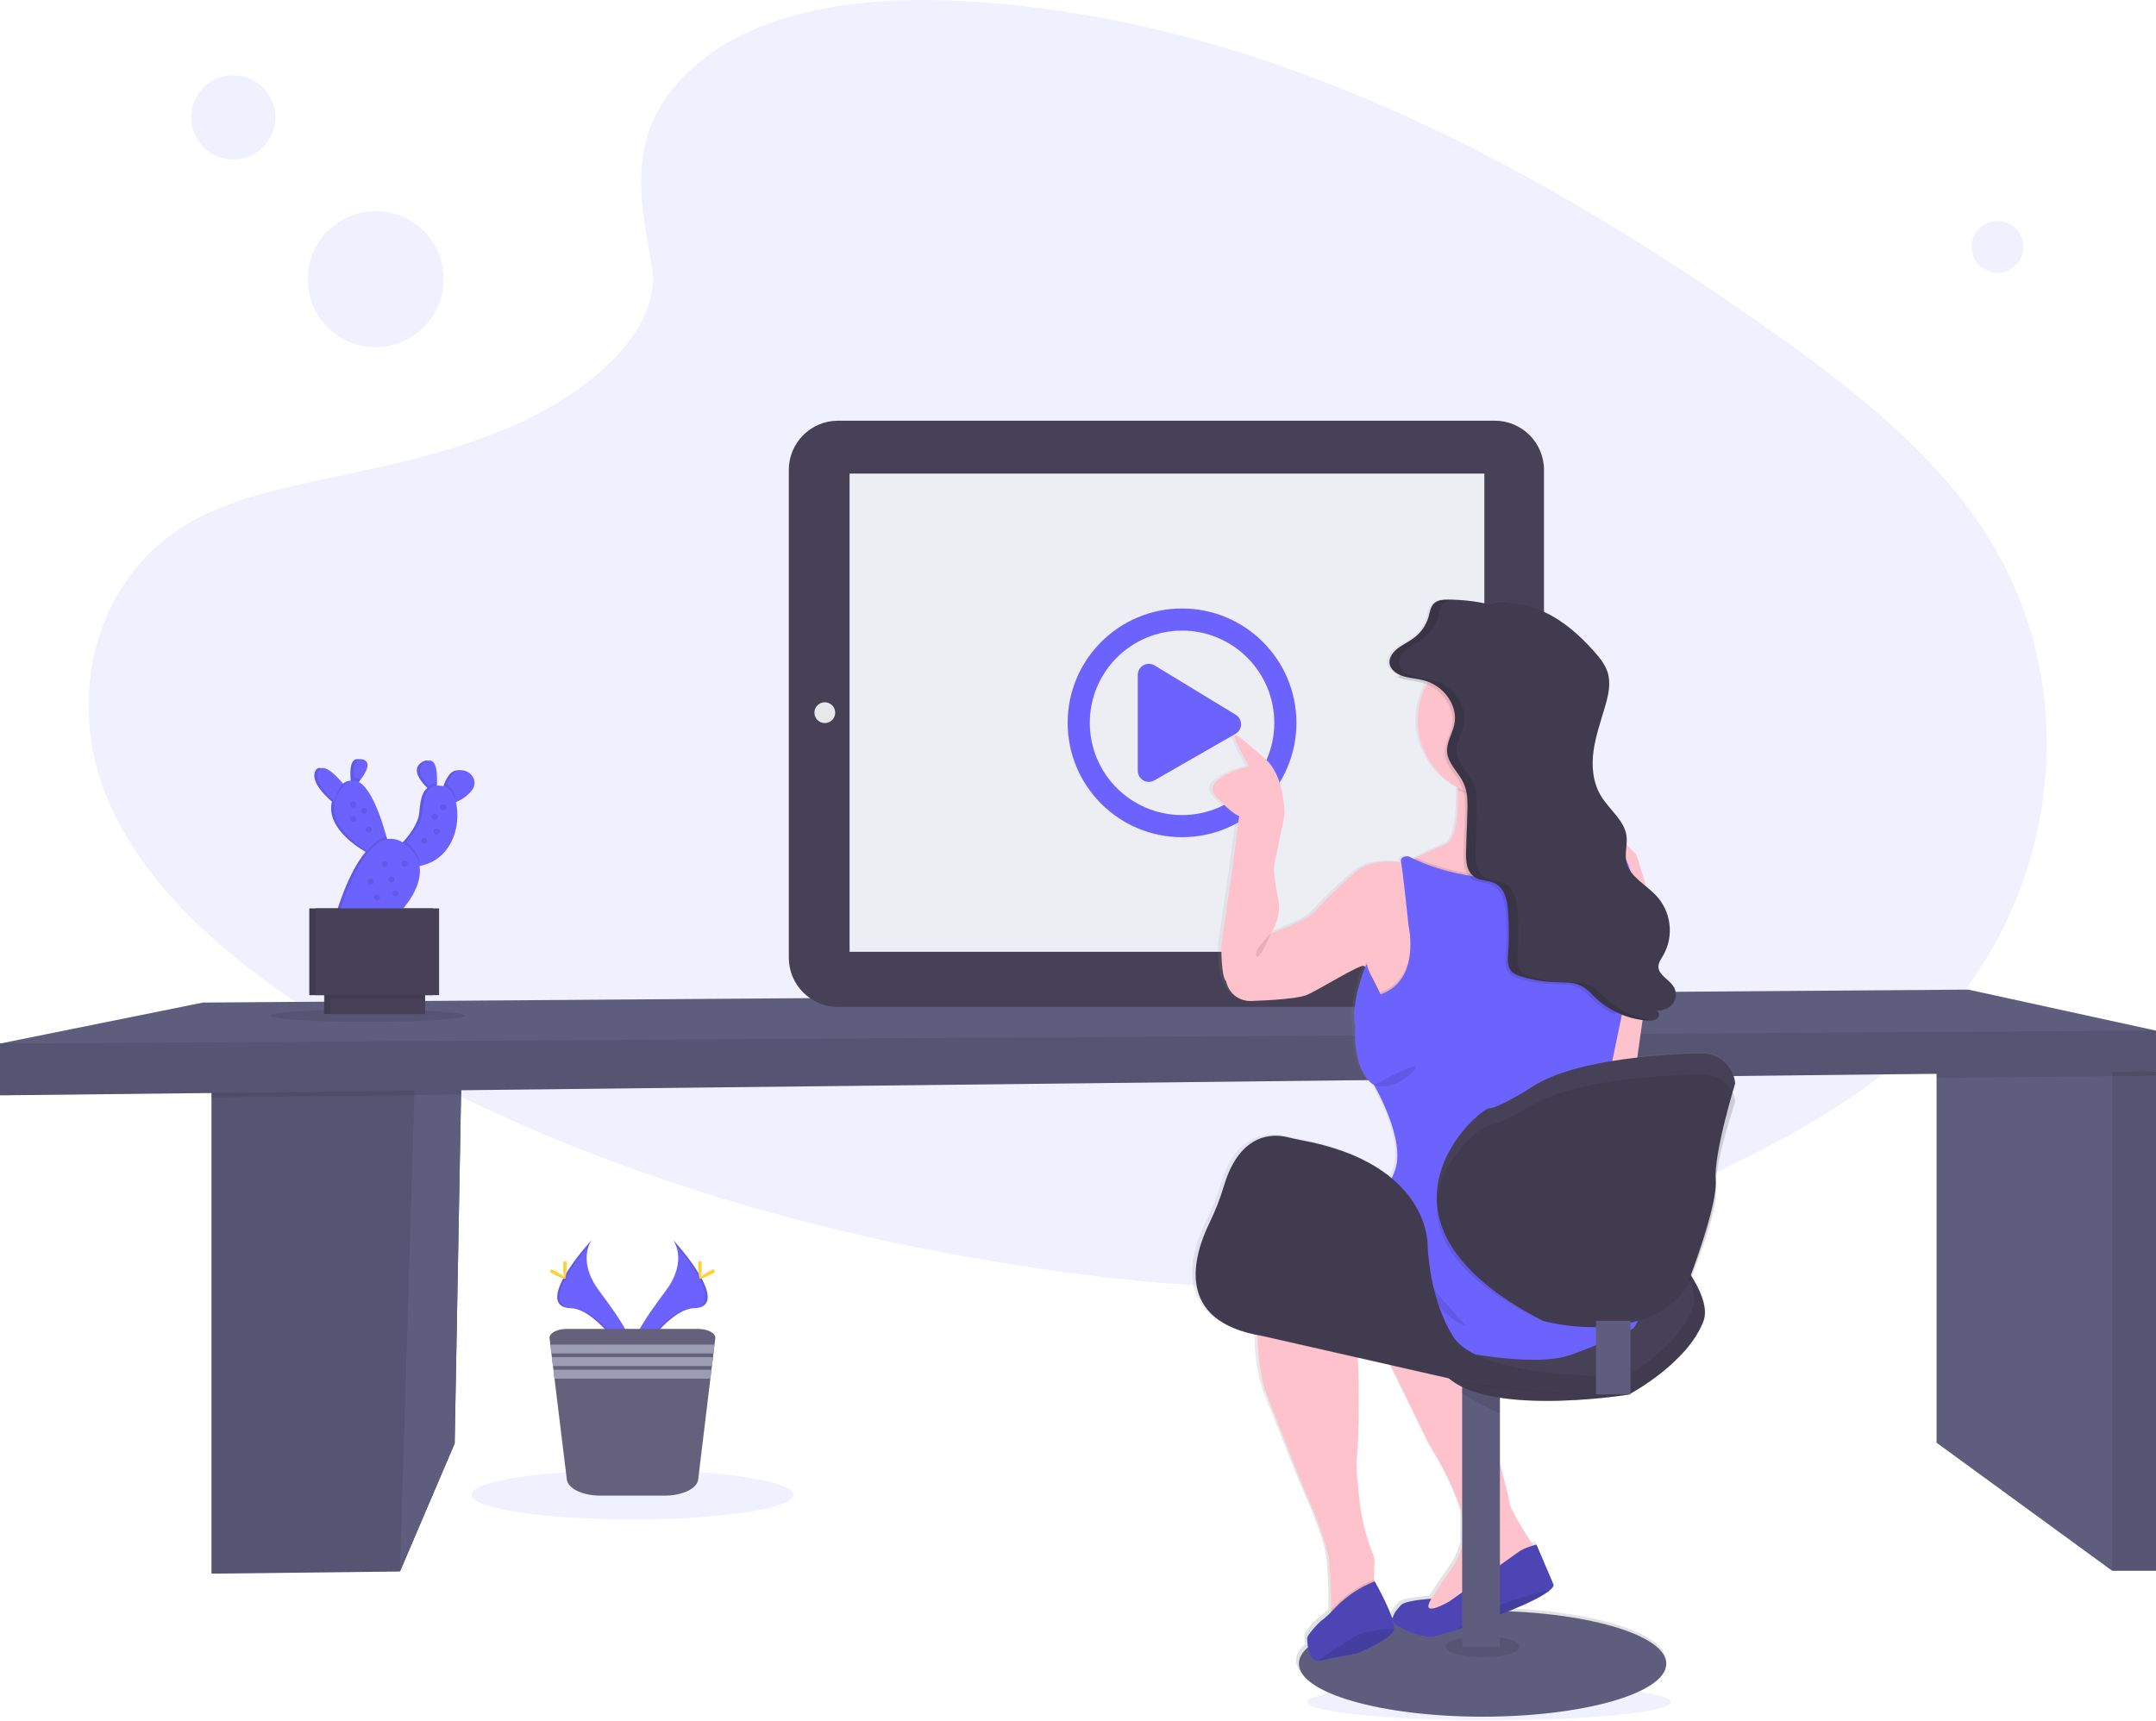
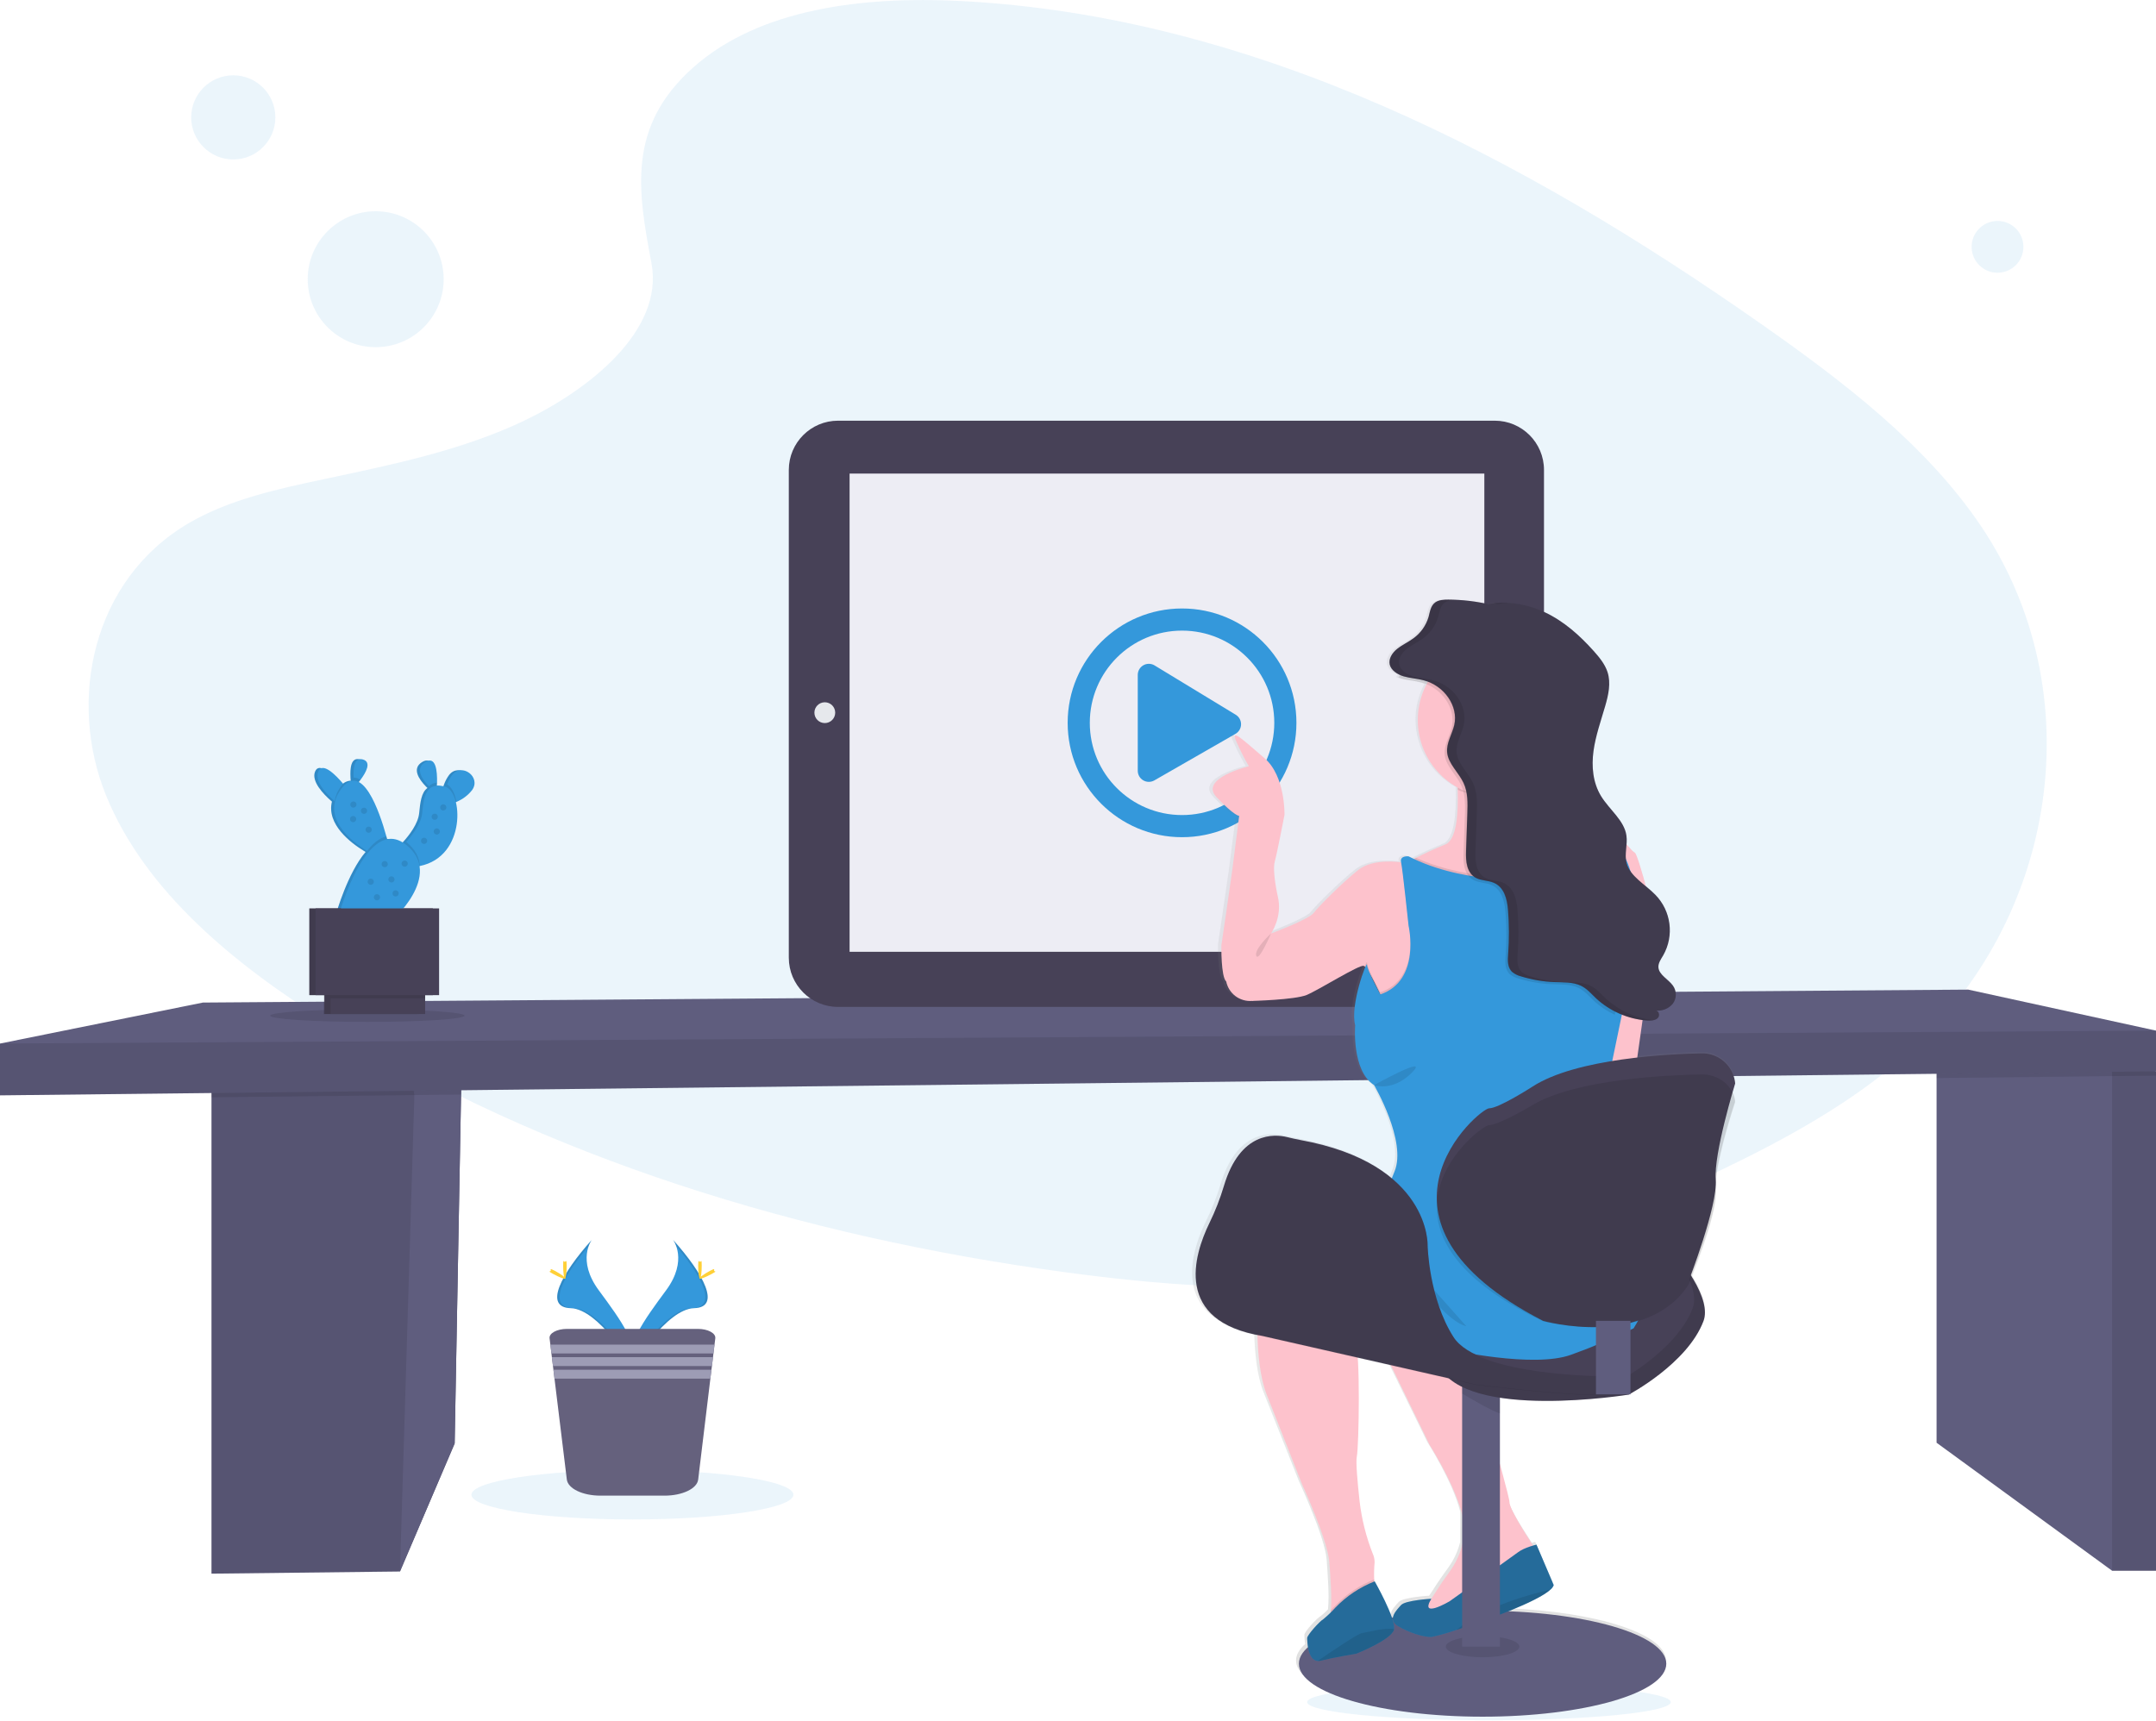
<svg xmlns="http://www.w3.org/2000/svg" id="26e08365-e7f3-4f87-b2fd-e29738693ebb" data-name="Layer 1" width="999" height="797.25" viewBox="0 0 999 797.25">
  <defs>
    <linearGradient id="c24143ca-a0c1-48a5-a3b5-0343775bf348" x1="778.67" y1="845.35" x2="778.67" y2="329.26" gradientUnits="userSpaceOnUse">
      <stop offset="0" stop-color="gray" stop-opacity="0.25" />
      <stop offset="0.54" stop-color="gray" stop-opacity="0.12" />
      <stop offset="1" stop-color="gray" stop-opacity="0.1" />
    </linearGradient>
  </defs>
-   <path d="M421.71,82.64c30.78-27.43,79.11-33,123.09-30.84,138.16,6.87,262.87,73.56,370.74,149,39.05,27.31,77.5,56.74,102.85,94.35,51.6,76.57,36.3,182.63-35.46,245.7-24.41,21.46-54,37.91-84.39,52.5-54,25.93-112.31,46.74-173.62,52.67-43.73,4.22-88,.79-131.46-5.11C472,624.45,352.81,588,252.9,525.72c-43.82-27.33-85.13-61.3-103.19-105.52S143.21,320,188,293.8c18.51-10.82,40.64-15.71,62.3-20.3,31.89-6.76,64.29-13.42,93.06-27.15,29.72-14.19,64.92-41.63,59-73C396,139.63,391,110,421.71,82.64Z" transform="translate(-100.5 -51.37)" fill="#6c63ff" opacity="0.1" />
-   <circle cx="174.08" cy="129.4" r="31.5" fill="#6c63ff" opacity="0.1" />
-   <circle cx="108.09" cy="54.4" r="19.5" fill="#6c63ff" opacity="0.1" />
-   <circle cx="925.57" cy="114.4" r="12" fill="#6c63ff" opacity="0.1" />
-   <ellipse cx="689.92" cy="788.85" rx="84.24" ry="8.4" fill="#6c63ff" opacity="0.1" />
+   <path d="M421.71,82.64c30.78-27.43,79.11-33,123.09-30.84,138.16,6.87,262.87,73.56,370.74,149,39.05,27.31,77.5,56.74,102.85,94.35,51.6,76.57,36.3,182.63-35.46,245.7-24.41,21.46-54,37.91-84.39,52.5-54,25.93-112.31,46.74-173.62,52.67-43.73,4.22-88,.79-131.46-5.11C472,624.45,352.81,588,252.9,525.72c-43.82-27.33-85.13-61.3-103.19-105.52S143.21,320,188,293.8c18.51-10.82,40.64-15.71,62.3-20.3,31.89-6.76,64.29-13.42,93.06-27.15,29.72-14.19,64.92-41.63,59-73C396,139.63,391,110,421.71,82.64Z" transform="translate(-100.5 -51.37)" fill="#3498db" opacity="0.1" />
+   <circle cx="174.08" cy="129.4" r="31.5" fill="#3498db" opacity="0.1" />
+   <circle cx="108.09" cy="54.4" r="19.5" fill="#3498db" opacity="0.1" />
+   <circle cx="925.57" cy="114.4" r="12" fill="#3498db" opacity="0.1" />
+   <ellipse cx="689.92" cy="788.85" rx="84.24" ry="8.4" fill="#3498db" opacity="0.1" />
  <polygon points="214 487.31 213.63 507.26 210.67 668.97 185.33 728.31 98 729.31 98 496.5 189.14 489.28 214 487.31" fill="#5f5d7e" />
  <polygon points="214 487.31 213.63 507.26 210.67 668.97 185.33 728.31 98 729.31 98 496.5 189.14 489.28 214 487.31" opacity="0.1" />
  <polygon points="214 487.31 213.63 507.26 210.67 668.97 185.33 728.31 192 507.64 191.98 507.5 189.14 489.28 214 487.31" fill="#5f5d7e" />
  <polygon points="189.14 489.28 214 487.31 213.63 507.26 191.98 507.5 98 508.55 98 496.5 189.14 489.28" opacity="0.1" />
  <polygon points="999 496.5 999 727.97 978.67 727.97 897.33 668.64 897.33 489.97 970 483.14 974.46 485.19 978.67 487.13 999 496.5" fill="#5f5d7e" />
  <rect x="978.67" y="485.19" width="20.33" height="242.78" opacity="0.1" />
  <polygon points="999 485.19 999 498.5 978.67 498.73 897.33 499.63 897.33 489.97 970 483.14 974.46 485.19 978.67 487.13 978.67 485.19 999 485.19" opacity="0.1" />
  <polygon points="999 477.64 999 496.5 0 507.64 0 483.64 94 464.64 912 458.64 999 477.64" fill="#5f5d7e" />
  <polygon points="999 477.64 999 496.5 0 507.64 0 483.64 999 477.64" opacity="0.1" />
  <rect x="365.5" y="194.97" width="349.92" height="271.69" rx="22.82" ry="22.82" fill="#474157" />
  <rect x="393.66" y="219.48" width="294.12" height="221.63" fill="#ededf4" />
  <circle cx="382.18" cy="330.29" r="4.82" fill="#e6e8ec" />
  <circle cx="700.81" cy="330.81" r="7.95" fill="#e6e8ec" />
-   <path d="M672.93,382.52l-37.61-22.86a5.14,5.14,0,0,0-7.63,4.48V408.6a5.14,5.14,0,0,0,7.63,4.48l37.61-21.58A5.15,5.15,0,0,0,672.93,382.52Zm28.28,3.85a53,53,0,1,0-53,53A53,53,0,0,0,701.21,386.37Zm-95.74,0a42.74,42.74,0,1,1,42.74,42.74A42.73,42.73,0,0,1,605.47,386.37Z" transform="translate(-100.5 -51.37)" fill="#6c63ff" />
+   <path d="M672.93,382.52l-37.61-22.86a5.14,5.14,0,0,0-7.63,4.48V408.6a5.14,5.14,0,0,0,7.63,4.48l37.61-21.58A5.15,5.15,0,0,0,672.93,382.52Zm28.28,3.85a53,53,0,1,0-53,53A53,53,0,0,0,701.21,386.37Zm-95.74,0a42.74,42.74,0,1,1,42.74,42.74A42.73,42.73,0,0,1,605.47,386.37Z" transform="translate(-100.5 -51.37)" fill="#3498db" />
  <path d="M904.38,560.51a12.5,12.5,0,0,0-1.13-3.52c.76-2.59,1.25-4.18,1.25-4.18s0-.38-.12-1a15.35,15.35,0,0,0-15.55-12.88c-6,.11-17.38.51-30,1.93.72-5.05,1.58-11.09,2.48-17.31l1.65.18c.38,0,.78,0,1.18.06h.53a5.44,5.44,0,0,0,3.66-1.12,2.16,2.16,0,0,0-.67-3.54,8.92,8.92,0,0,0,7.83-3.28,7,7,0,0,0,0-8.14c-2.11-3-6.58-5-6.82-8.53-.13-2,1.21-3.8,2.26-5.57a23.27,23.27,0,0,0-3.67-27.95,54.76,54.76,0,0,0-4.44-3.95c-2.2-8.08-4.5-15.3-5.18-15.53-.88-.29-2.39-2.19-3.83-3.82a18.4,18.4,0,0,0-.07-4.13c-1.06-7-8-12-11.82-18.18s-4.51-13.75-3.53-20.83,3.45-13.93,5.46-20.84c1.5-5.13,2.75-10.58,1.07-15.67-1.19-3.63-3.78-6.77-6.45-9.72-6.41-7.09-13.8-13.73-22.92-18a45.55,45.55,0,0,0-20.29-4.34h-.07l-1.1.06-.78.05-.78.08-.83.08h0c-.85.11-1.69.24-2.53.41a87.31,87.31,0,0,0-18.55-2.08h-.81a9.5,9.5,0,0,0-5.3,1.25c-2.22,1.55-2.5,4.33-3.17,6.75a18.73,18.73,0,0,1-7.2,10c-2.39,1.72-5.2,3-7.48,4.8s-4.06,4.5-3.45,7.16c.51,2.23,2.59,3.89,5,4.9-.29.36-.59.71-.87,1.08.47.19,1,.36,1.43.5,3,.89,6.23,1,9.27,1.81a20.31,20.31,0,0,1,2.46.83,35.12,35.12,0,0,0-4.11,16.52,35.59,35.59,0,0,0,18.62,31.22c0,.34,0,.67,0,1,.31,10.44-.48,23.14-5.82,25.29s-10.45,4.58-13.6,6.15l-1,.53c-.83-.38-1.66-.78-2.47-1.2,0,0-4.25-.5-3.51,2.74,0,0-12.85-2-19.9,3.49s-18.62,16.95-20.89,19.94S688,483.54,688,483.54s5.53-7.73,3.14-17.2c0,0-2.64-11.42-1.38-16s4.53-21.58,4.53-21.58.46-17.94-9.33-26.17-16.6-15-12.82-7a111.46,111.46,0,0,0,5.54,10.71s-23.41,5.56-15.1,14.24,10.57,8.69,10.57,8.69-2.77,21.43-3.28,25.42-5,34.39-5,34.39-.25,14.46,2.27,16.7c0,0,1.65,9.31,12.08,9,0,0,19.88-.5,25.42-2.74s24.66-14.21,26.68-13.46a1.15,1.15,0,0,1,.39.26,2.83,2.83,0,0,1,.3.3c-2,4.43-6.74,19.47-4.72,26.86,0,0-1.76,20.93,8.81,27.66,0,0,15.35,25.92,9.56,39.87-.46,1.13-.87,2.17-1.25,3.18-8.79-7.29-22.2-14-42.68-17.71-2.09-.38-4.17-.84-6.23-1.34-5.82-1.41-21.83-2.7-29.45,22.61a111.36,111.36,0,0,1-6.76,17.12c-3,6.07-6.33,14.77-6.4,23.4-.17,12.1,6.08,24.09,28.76,28.49.25,9,1.28,19.72,4.36,27.43,6.29,15.7,16.36,41.12,16.36,41.12s12.08,25.92,12.84,36.38c.49,6.85,1.21,15.83.71,22,0,.38-.06.74-.1,1.1a26.52,26.52,0,0,1-3.38,3.07c-1.76,1-7.55,7.23-7.55,8.72a26.64,26.64,0,0,0,.38,4.26c-2.74,2.39-4.24,5-4.24,7.6,0,13.52,38.37,24.48,85.7,24.48s85.69-11,85.69-24.48c0-12.34-32-22.54-73.58-24.22,8.67-3.46,16.37-7.09,19.56-10a4.68,4.68,0,0,0,1.51-2.06l-8.05-18.69s-.63.14-1.56.41l-.56-.84c-3.58-5.45-10.47-16.31-10.47-19.26,0-1.09-1.82-8.06-4.46-17.61V698c26.26,4,60.1-1.44,60.1-1.44l.15-.08h.66v-.36c4.55-2.52,27.31-15.85,34.06-33.53,2-5.16-.49-12.55-5.44-20.45,3.46-8.59,12-30.78,11.15-39.63,0-.47-.06-1-.06-1.52a26.12,26.12,0,0,0,.1-2.72c1-13,9-36.75,9-36.75S904.48,561.11,904.38,560.51Zm-170-57.76c1.82,3.2,3.77,7.29,4.54,8.95h0S736.26,506.8,734.43,502.75Zm1.9,280.1-.19.07,0-1a59.38,59.38,0,0,1,.19-7.82,9.16,9.16,0,0,0-.86-4.06,96,96,0,0,1-6.13-24.13c-1-8.72-1.83-18.23-1.31-20.65.78-3.71,1.42-31.81.45-45.66l15.48,3.48,18,36.7s11.58,17.92,15.17,32.06V766a34.6,34.6,0,0,1-5.41,11.74c-2.39,3.27-4.72,6.58-6.88,10-.66,1.06-1.39,2.15-2.12,3.17-.24,0-12.07.69-14.08,2.91-1.24,1.37-3.4,3.53-3.76,5.7l-.51.08C742,792.69,736.33,782.85,736.33,782.85Z" transform="translate(-100.5 -51.37)" fill="url(#c24143ca-a0c1-48a5-a3b5-0343775bf348)" />
  <path d="M812.43,770l-4,13-17,14.75-25,7.18s-11.75-6.43-7.75-7.68c1.11-.35,2.43-1.62,3.77-3.28-1.4,5.1,9.73-1.47,9.73-1.47s28.75-20.5,31.75-22.75a22.61,22.61,0,0,1,6.4-2.93C811.58,768.77,812.43,770,812.43,770Z" transform="translate(-100.5 -51.37)" opacity="0.1" />
  <path d="M812.43,770l-4,13-17,14.75-25,7.18s-11.75-6.43-7.75-7.68c1.11-.35,2.43-1.62,3.77-3.28a50,50,0,0,0,3.34-4.82c2.14-3.44,4.46-6.76,6.83-10a36,36,0,0,0,6.31-16.61c1.75-13.75-16-41.5-16-41.5l-32.25-66.25,45,5.5s24.25,83.25,24.25,87.25c0,3,6.84,13.85,10.4,19.32C811.58,768.77,812.43,770,812.43,770Z" transform="translate(-100.5 -51.37)" fill="#fdc2cc" />
  <ellipse cx="686.97" cy="771.05" rx="85.12" ry="24.55" fill="#5f5d7e" />
-   <path d="M820.43,786a4.8,4.8,0,0,1-1.5,2.07c-6.18,5.67-29.29,14.1-43.57,18.68A101.11,101.11,0,0,1,763.93,810c-3.5.25-10.75-2-15.75-5.07s-.5-7.43,1.52-9.68,14-2.92,14-2.92c-5.75,9.57,8.49,1.17,8.49,1.17s28.75-20.5,31.75-22.75,8.5-3.5,8.5-3.5Z" transform="translate(-100.5 -51.37)" fill="#6c63ff" />
+   <path d="M820.43,786a4.8,4.8,0,0,1-1.5,2.07c-6.18,5.67-29.29,14.1-43.57,18.68A101.11,101.11,0,0,1,763.93,810c-3.5.25-10.75-2-15.75-5.07s-.5-7.43,1.52-9.68,14-2.92,14-2.92c-5.75,9.57,8.49,1.17,8.49,1.17s28.75-20.5,31.75-22.75,8.5-3.5,8.5-3.5Z" transform="translate(-100.5 -51.37)" fill="#3498db" />
  <path d="M820.43,786a4.8,4.8,0,0,1-1.5,2.07c-6.18,5.67-29.29,14.1-43.57,18.68A101.11,101.11,0,0,1,763.93,810c-3.5.25-10.75-2-15.75-5.07s-.5-7.43,1.52-9.68,14-2.92,14-2.92c-5.75,9.57,8.49,1.17,8.49,1.17s28.75-20.5,31.75-22.75,8.5-3.5,8.5-3.5Z" transform="translate(-100.5 -51.37)" opacity="0.3" />
  <path d="M818.93,788.09c-6.18,5.67-29.29,14.1-43.57,18.68C788.3,795.81,810,790.08,818.93,788.09Z" transform="translate(-100.5 -51.37)" opacity="0.1" />
  <ellipse cx="686.97" cy="763.14" rx="17.03" ry="4.91" opacity="0.1" />
  <rect x="677.5" y="633.64" width="17.5" height="129.5" fill="#5f5d7e" />
  <path d="M795.5,691.43v15c-3.5-1.08-11.49-5.63-17.5-9.21V685h3.65Z" transform="translate(-100.5 -51.37)" opacity="0.1" />
  <path d="M754.27,628.63s57.78-14.87,72.16-26,70.85,41.24,63.39,61-34.62,34.07-34.62,34.07-75.11,12.22-87.9-13.27S754.27,628.63,754.27,628.63Z" transform="translate(-100.5 -51.37)" fill="#474157" />
  <path d="M754.27,628.63s57.78-14.87,72.16-26,70.85,41.24,63.39,61-34.62,34.07-34.62,34.07-75.11,12.22-87.9-13.27S754.27,628.63,754.27,628.63Z" transform="translate(-100.5 -51.37)" opacity="0.1" />
  <path d="M749.27,622.63s57.78-14.87,72.16-26,70.85,41.24,63.39,61-34.62,34.07-34.62,34.07-75.11,12.22-87.9-13.27S749.27,622.63,749.27,622.63Z" transform="translate(-100.5 -51.37)" fill="#474157" />
  <path d="M695.68,486.27,689.43,484s5.5-7.75,3.13-17.25c0,0-2.63-11.46-1.38-16.1s4.5-21.65,4.5-21.65.46-18-9.27-26.25-16.48-15-12.73-7a111.4,111.4,0,0,0,5.5,10.75s-23.25,5.57-15,14.29,10.5,8.71,10.5,8.71-2.75,21.5-3.25,25.5-5,34.5-5,34.5-.25,14.5,2.25,16.75a11.31,11.31,0,0,0,12,9C682.46,515.22,703.68,491.77,695.68,486.27Z" transform="translate(-100.5 -51.37)" fill="#fdc2cc" />
  <path d="M846.68,440.27v14L832.18,459l-24.7,18.18L800.93,482l-29.25-11.75-18.5-19.5s.9-.49,2.46-1.3l1-.53c3.13-1.57,8.06-4,13.51-6.17s6.09-14.89,5.78-25.37l0-1c-.25-7.35-1-13.36-1-13.36s3.05-.58,7.49-1.24c12.31-1.83,35.28-4.3,33.26,3.24a17.37,17.37,0,0,0,0,7.79c.06.28.12.57.19.85,2.08,9.09,8.52,18.61,8.52,18.61l20,7.2.56.2Z" transform="translate(-100.5 -51.37)" fill="#fdc2cc" />
  <path d="M846.68,444.52v-4.25a14,14,0,0,1,4.75,0c1.75.5,5.07,5.75,6.57,6.25s10.68,34.75,9.68,37.75S857.23,555,857.23,555l-19.05,21-3.75-57.75L846.68,484Z" transform="translate(-100.5 -51.37)" fill="#fdc2cc" />
  <path d="M747.93,601.77s-17.41,3.75-15.2,9.25,11.95,5.75,11.95,5.75Z" transform="translate(-100.5 -51.37)" fill="#fdc2cc" />
  <path d="M772.18,490.72l-13.25,28.55-15.75,11.5L740.43,513s-5.32-11.75-7.61-13.74a1.15,1.15,0,0,0-.39-.26c-2-.75-21,11.25-26.5,13.5s-25.25,2.75-25.25,2.75L689.43,484s17.5-6.5,19.75-9.5,13.75-14.5,20.75-20S749.7,451,749.7,451l.2.08,3.28,1.42,9.5,23.25Z" transform="translate(-100.5 -51.37)" fill="#fdc2cc" />
  <path d="M737.43,775.52a59.64,59.64,0,0,0-.19,7.84c.07,2.79.19,5.16.19,5.16l-5.75,12s-19.75,6.5-16.5,3.75c1.13-.95,1.71-3.42,2-6.69.49-6.18-.22-15.19-.71-22.06-.75-10.5-12.75-36.5-12.75-36.5s-10-25.5-16.25-41.25-4-44.25-4-44.25,1-21.5,5.5-28,22-8.75,22-8.75L719.18,644s6.75,25.5,9.25,29.25,1.75,48.5.75,53.25c-.51,2.43.35,12,1.31,20.72a97.31,97.31,0,0,0,6.08,24.2A9.24,9.24,0,0,1,737.43,775.52Z" transform="translate(-100.5 -51.37)" fill="#fdc2cc" />
  <path d="M737.43,788.52l-5.75,12s-19.75,6.5-16.5,3.75c1.13-.95,1.71-3.42,2-6.69.71-.71,1.47-1.49,2.25-2.29a50.49,50.49,0,0,1,17.85-11.93h0C737.31,786.15,737.43,788.52,737.43,788.52Z" transform="translate(-100.5 -51.37)" opacity="0.1" />
-   <path d="M746.45,806.38a.59.59,0,0,1,0,.14c-1,4.75-17.5,11.25-17.5,11.25s-10.5,1.75-16.5,3.25a4.15,4.15,0,0,1-1.41.13c-4.63-.35-4.84-9.26-4.84-10.63s5.75-7.75,7.5-8.75a53.63,53.63,0,0,0,5.56-5.33,51.6,51.6,0,0,1,18.22-12.17h0S747.25,801.45,746.45,806.38Z" transform="translate(-100.5 -51.37)" fill="#6c63ff" />
+   <path d="M746.45,806.38a.59.59,0,0,1,0,.14c-1,4.75-17.5,11.25-17.5,11.25s-10.5,1.75-16.5,3.25a4.15,4.15,0,0,1-1.41.13c-4.63-.35-4.84-9.26-4.84-10.63s5.75-7.75,7.5-8.75a53.63,53.63,0,0,0,5.56-5.33,51.6,51.6,0,0,1,18.22-12.17h0S747.25,801.45,746.45,806.38Z" transform="translate(-100.5 -51.37)" fill="#3498db" />
  <path d="M746.45,806.38a.59.59,0,0,1,0,.14c-1,4.75-17.5,11.25-17.5,11.25s-10.5,1.75-16.5,3.25a4.15,4.15,0,0,1-1.41.13c-4.63-.35-4.84-9.26-4.84-10.63s5.75-7.75,7.5-8.75a53,53,0,0,0,5.64-5.41,50.57,50.57,0,0,1,17.86-12l.28-.11S747.25,801.45,746.45,806.38Z" transform="translate(-100.5 -51.37)" opacity="0.3" />
  <path d="M746.45,806.38a.59.59,0,0,1,0,.14c-1,4.75-17.5,11.25-17.5,11.25s-10.5,1.75-16.5,3.25a4.15,4.15,0,0,1-1.41.13c5.44-3.73,18.63-12.68,20.41-12.88S742,805.55,746.45,806.38Z" transform="translate(-100.5 -51.37)" opacity="0.1" />
  <path d="M815.91,413.66c-6.18,5.09-11.86,4.36-20.49,4.36-6.24,0-14.35,2.19-19.46-.62-.21-7.81-1-14.38-1-14.38s43.5-8.25,40.75,2A18.18,18.18,0,0,0,815.91,413.66Z" transform="translate(-100.5 -51.37)" opacity="0.1" />
  <path d="M828.93,385.06a35.75,35.75,0,0,1-35.75,35.75c-.92,0-1.84,0-2.74-.1h0a35.75,35.75,0,1,1,38.5-35.65Z" transform="translate(-100.5 -51.37)" fill="#fdc2cc" />
  <path d="M762.68,475.77l9.5,15-13.25,28.55-15.75,11.5L740.43,513s-5.32-11.75-7.61-13.74c.66-1.61,1.11-2.35,1.11-1.76,0,2.5,6.15,13.75,6.15,13.75,19-6.5,13.1-31.75,13.1-31.75s-2.36-22.5-3.28-28.42l3.28,1.42Z" transform="translate(-100.5 -51.37)" opacity="0.1" />
  <path d="M846.68,440.27v14L832.18,459l-24.7,18.18L800.93,482l-29.25-11.75-18.5-19.5s.9-.49,2.46-1.3l1-.53c12.87,5.85,26.8,8,36.75,8.77a111,111,0,0,0,13.76.31C844.82,452,845.94,442.9,845,439.67Z" transform="translate(-100.5 -51.37)" opacity="0.1" />
-   <path d="M857.43,667a280.29,280.29,0,0,1-29,12.25c-17.25,6.25-55.25-2-60-3.25s-41.25-15.75-55.25-21.25-17.5-1-20.75-1.5-5.5-6.75-6-8.5,9-17,14.25-24.75,21-6.25,23.25-6.75,18,0,18,0-1-5,4.75-19-9.5-40-9.5-40c-10.5-6.75-8.75-27.75-8.75-27.75-2.5-9.25,5.5-30.5,5.5-28s6.15,13.75,6.15,13.75c19-6.5,13.1-31.75,13.1-31.75s-2.75-26.25-3.48-29.5,3.48-2.75,3.48-2.75q1.22.63,2.46,1.2c13.16,6.2,27.56,8.46,37.78,9.24a111,111,0,0,0,13.76.31c45.67-7.37,37.58-19.12,37.28-19.54l2.22.79c16.5,12,11.5,51.75,11.5,51.75L852,521.67l-4.59,22.1s16.25,98.5,17.75,103.5S857.43,667,857.43,667Z" transform="translate(-100.5 -51.37)" fill="#6c63ff" />
+   <path d="M857.43,667a280.29,280.29,0,0,1-29,12.25c-17.25,6.25-55.25-2-60-3.25s-41.25-15.75-55.25-21.25-17.5-1-20.75-1.5-5.5-6.75-6-8.5,9-17,14.25-24.75,21-6.25,23.25-6.75,18,0,18,0-1-5,4.75-19-9.5-40-9.5-40c-10.5-6.75-8.75-27.75-8.75-27.75-2.5-9.25,5.5-30.5,5.5-28s6.15,13.75,6.15,13.75c19-6.5,13.1-31.75,13.1-31.75s-2.75-26.25-3.48-29.5,3.48-2.75,3.48-2.75q1.22.63,2.46,1.2c13.16,6.2,27.56,8.46,37.78,9.24a111,111,0,0,0,13.76.31c45.67-7.37,37.58-19.12,37.28-19.54l2.22.79c16.5,12,11.5,51.75,11.5,51.75L852,521.67l-4.59,22.1s16.25,98.5,17.75,103.5S857.43,667,857.43,667Z" transform="translate(-100.5 -51.37)" fill="#3498db" />
  <path d="M735.68,622c-1,.75-12.25,24-4,30.5S735.68,622,735.68,622Z" transform="translate(-100.5 -51.37)" opacity="0.1" />
  <path d="M743.68,625.27c.25.75,23.5,37.75,36.25,40.75Z" transform="translate(-100.5 -51.37)" opacity="0.1" />
  <path d="M799.69,332.48l-3.72.79a25.07,25.07,0,0,1,3.14-.93Z" transform="translate(-100.5 -51.37)" opacity="0.1" />
  <path d="M855.71,492l-7,29.65a36.22,36.22,0,0,1-9.72-6.51c-2.23-2.12-4.23-4.55-7.1-5.94-3.69-1.79-8.14-1.55-12.33-1.7a59.32,59.32,0,0,1-15.42-2.64,10.88,10.88,0,0,1-4-1.94c-2.38-2.1-2.22-5.49-2-8.45a129.57,129.57,0,0,0,.15-17.29c-.06-1.08-.14-2.16-.23-3.24-.4-4.83-1.7-10.43-6.64-12.5-2.54-1-5.57-.92-8-2.13a6.61,6.61,0,0,1-1-.62c-3.6-2.52-3.93-7.57-3.79-11.82q.32-8.76.61-17.53a50.94,50.94,0,0,0-.19-8.65h0a19.21,19.21,0,0,0-1.56-5.52c-2.17-4.64-6.69-8.51-7.5-13.41a5.43,5.43,0,0,1-.09-.69c-.42-4.38,2.34-8.46,3.31-12.77,1.94-8.67-4.58-18.17-14.17-20.66-3-.78-6.22-.93-9.21-1.82a14.79,14.79,0,0,1-1.41-.5c7.24-9.66,19.65-16,33.74-16,22.33,0,40.44,16,40.44,35.75,0,11.2-5.83,21.19-14.94,27.75.06.28.13.57.21.85,2.35,9.09,9.64,18.61,9.64,18.61l22.64,7.2,2.52.8C861.37,452.27,855.71,492,855.71,492Z" transform="translate(-100.5 -51.37)" opacity="0.1" />
  <path d="M868,520.72c-.22,0-.43-.05-.64-.09A1.33,1.33,0,0,1,868,520.72Z" transform="translate(-100.5 -51.37)" opacity="0.1" />
  <path d="M790.68,331.49a86,86,0,0,0-19.08-2.23c-2.09,0-4.33.11-6,1.26-2.21,1.55-2.49,4.35-3.15,6.77a18.78,18.78,0,0,1-7.15,10c-2.37,1.73-5.16,3-7.43,4.82s-4,4.52-3.43,7.18S748,364,751,364.85s6.19,1,9.21,1.82c9.59,2.49,16.1,12,14.16,20.65-1,4.31-3.73,8.39-3.31,12.77.49,5.23,5.32,9.26,7.59,14.11,2.07,4.42,1.93,9.38,1.77,14.16l-.61,17.54c-.16,4.62.24,10.18,4.8,12.44,2.44,1.2,5.48,1.07,8,2.13,4.94,2.06,6.24,7.67,6.64,12.49a129.1,129.1,0,0,1,.08,20.53c-.23,3-.39,6.35,2,8.45a10.72,10.72,0,0,0,4,1.94,59.32,59.32,0,0,0,15.42,2.64c4.2.16,8.64-.08,12.33,1.7,2.87,1.39,4.87,3.83,7.1,5.94a39.24,39.24,0,0,0,23.18,10.15c1.85.16,3.95.12,5.24-1.07s.53-3.76-1.31-3.61a8.89,8.89,0,0,0,8.42-3.22,7.1,7.1,0,0,0,0-8.17c-2.09-3-6.53-5-6.77-8.56-.13-2,1.2-3.81,2.24-5.59a23.51,23.51,0,0,0-3.64-28c-4.69-4.85-11.72-8.53-13.36-14.75-1.09-4.16.56-8.53-.07-12.76-1-7-7.93-12-11.74-18.24s-4.48-13.79-3.51-20.89,3.43-14,5.43-20.9c1.49-5.15,2.72-10.62,1.06-15.73-1.19-3.63-3.75-6.78-6.41-9.75-6.37-7.11-13.7-13.77-22.76-18s-20.1-5.87-29.72-2.74" transform="translate(-100.5 -51.37)" fill="#474157" />
  <path d="M790.68,331.49a86,86,0,0,0-19.08-2.23c-2.09,0-4.33.11-6,1.26-2.21,1.55-2.49,4.35-3.15,6.77a18.78,18.78,0,0,1-7.15,10c-2.37,1.73-5.16,3-7.43,4.82s-4,4.52-3.43,7.18S748,364,751,364.85s6.19,1,9.21,1.82c9.59,2.49,16.1,12,14.16,20.65-1,4.31-3.73,8.39-3.31,12.77.49,5.23,5.32,9.26,7.59,14.11,2.07,4.42,1.93,9.38,1.77,14.16l-.61,17.54c-.16,4.62.24,10.18,4.8,12.44,2.44,1.2,5.48,1.07,8,2.13,4.94,2.06,6.24,7.67,6.64,12.49a129.1,129.1,0,0,1,.08,20.53c-.23,3-.39,6.35,2,8.45a10.72,10.72,0,0,0,4,1.94,59.32,59.32,0,0,0,15.42,2.64c4.2.16,8.64-.08,12.33,1.7,2.87,1.39,4.87,3.83,7.1,5.94a39.24,39.24,0,0,0,23.18,10.15c1.85.16,3.95.12,5.24-1.07s.53-3.76-1.31-3.61a8.89,8.89,0,0,0,8.42-3.22,7.1,7.1,0,0,0,0-8.17c-2.09-3-6.53-5-6.77-8.56-.13-2,1.2-3.81,2.24-5.59a23.51,23.51,0,0,0-3.64-28c-4.69-4.85-11.72-8.53-13.36-14.75-1.09-4.16.56-8.53-.07-12.76-1-7-7.93-12-11.74-18.24s-4.48-13.79-3.51-20.89,3.43-14,5.43-20.9c1.49-5.15,2.72-10.62,1.06-15.73-1.19-3.63-3.75-6.78-6.41-9.75-6.37-7.11-13.7-13.77-22.76-18s-20.1-5.87-29.72-2.74" transform="translate(-100.5 -51.37)" opacity="0.1" />
  <path d="M737.18,554.27s8.5,3.25,17.5-5.75S737.18,554.27,737.18,554.27Z" transform="translate(-100.5 -51.37)" opacity="0.1" />
  <g opacity="0.1">
    <path d="M794.44,331.34a35.56,35.56,0,0,1,5-.63,37.93,37.93,0,0,0-7,.22Z" transform="translate(-100.5 -51.37)" />
    <path d="M844.58,514.16c-2.24-2.11-4.23-4.55-7.11-5.94-3.68-1.78-8.13-1.54-12.33-1.7a59,59,0,0,1-15.42-2.64,10.72,10.72,0,0,1-4-1.94c-2.38-2.1-2.21-5.48-2-8.45a129.1,129.1,0,0,0-.08-20.53c-.41-4.82-1.7-10.43-6.65-12.49-2.53-1.06-5.56-.93-8-2.13-4.56-2.26-5-7.82-4.81-12.44q.31-8.77.61-17.53c.17-4.79.3-9.75-1.77-14.17-2.27-4.85-7.1-8.87-7.59-14.11-.41-4.37,2.35-8.46,3.32-12.77,1.94-8.67-4.58-18.16-14.17-20.65-3-.78-6.22-.94-9.21-1.82s-5.89-2.78-6.51-5.5,1.15-5.36,3.42-7.19,5.06-3.09,7.44-4.82a18.71,18.71,0,0,0,7.14-10c.67-2.42,1-5.21,3.15-6.77a8,8,0,0,1,4.1-1.2c-.89,0-1.78-.05-2.66-.05-2.09,0-4.33.11-6,1.25-2.21,1.56-2.49,4.35-3.15,6.77a18.78,18.78,0,0,1-7.15,10c-2.37,1.73-5.16,3-7.43,4.82s-4,4.52-3.43,7.19,3.53,4.61,6.52,5.5,6.19,1,9.21,1.82c9.59,2.49,16.1,12,14.16,20.65-1,4.31-3.73,8.4-3.31,12.77.49,5.24,5.32,9.26,7.59,14.11,2.07,4.42,1.94,9.38,1.77,14.17q-.31,8.76-.61,17.53c-.16,4.62.24,10.18,4.8,12.44,2.44,1.2,5.48,1.07,8,2.13,4.94,2.06,6.24,7.67,6.64,12.49a129.1,129.1,0,0,1,.08,20.53c-.23,3-.39,6.35,2,8.45a10.72,10.72,0,0,0,4,1.94,58.91,58.91,0,0,0,15.42,2.64c4.2.16,8.64-.08,12.33,1.7,2.87,1.39,4.87,3.83,7.11,5.94a39.18,39.18,0,0,0,23.17,10.15,10.71,10.71,0,0,0,3.35-.13A39.11,39.11,0,0,1,844.58,514.16Z" transform="translate(-100.5 -51.37)" />
  </g>
  <path d="M689.43,484s-8,7.34-6.83,10.34S689.43,484,689.43,484Z" transform="translate(-100.5 -51.37)" opacity="0.1" />
  <path d="M696.85,578.35c-5.77-1.41-21.68-2.71-29.25,22.68a112.32,112.32,0,0,1-6.71,17.17c-7.26,14.91-16.64,45.57,24.61,52.32l99,22.5s53,6.5,56.5,4,3-8,3-8-58.5,0-70-18-12-42.5-12-42.5,1.44-37.83-59-48.82C701,579.32,698.9,578.85,696.85,578.35Z" transform="translate(-100.5 -51.37)" fill="#474157" />
  <path d="M696.85,578.52c-5.77-1.41-21.68-2.71-29.25,22.69a112.32,112.32,0,0,1-6.71,17.17c-7.26,14.9-16.64,45.56,24.61,52.31l99,22.5s53,6.5,56.5,4,3-8,3-8-58.5,0-70-18-12-42.5-12-42.5,1.44-37.83-59-48.82C701,579.49,698.9,579,696.85,578.52Z" transform="translate(-100.5 -51.37)" opacity="0.1" />
  <path d="M904.38,552.48a15.29,15.29,0,0,0-15.45-12.92c-14.24.26-58.07,2.16-78.43,15.46,0,0-15.5,10-20,10s-65.5,52,25,98.5c0,0,48.5,13.8,67.5-18.6,0,0,13.5-34.8,12.5-46.85s9-44.55,9-44.55S904.48,553.13,904.38,552.48Z" transform="translate(-100.5 -51.37)" fill="#474157" />
  <path d="M904.38,561.24c-1.14-7-7.8-12.06-15.45-11.93-14.24.24-58.07,2-78.43,14.27,0,0-15.5,9.23-20,9.23s-65.5,48,25,90.93c0,0,48.5,12.74,67.5-17.17,0,0,13.5-32.13,12.5-43.25s9-41.12,9-41.12S904.48,561.84,904.38,561.24Z" transform="translate(-100.5 -51.37)" opacity="0.1" />
  <rect x="739.5" y="612.14" width="16" height="34.07" fill="#5f5d7e" />
  <ellipse cx="170.24" cy="470.71" rx="45.04" ry="2.89" opacity="0.1" />
-   <path d="M308.54,410.62a17.18,17.18,0,0,0-2.28,4.29c-.14.38-.28.8-.42,1.21a3.69,3.69,0,0,0-.79-.27,11.34,11.34,0,0,0-3.57-.31c0-.46.06-1,.07-1.46.15-5.27-.47-12.62-5.5-9.51-4.82,3-1.38,8,1.73,11.21l.8.78c-2.84,2-3.38,6.73-3.85,11.64s-4.64,10.29-7.41,13.34c-.28.31-.53.59-.78.85a10.11,10.11,0,0,0-8.05-2.07c-.11-.43-.24-.88-.37-1.36-2.24-8.08-6.89-22.09-12.82-25.16l.78-1c2.52-3.3,5.36-8.19,1.17-9.45s-4.57,4.25-4.34,8.37c0,.52.08,1,.12,1.46a6.17,6.17,0,0,0-4.38,2.14l-.65-.76c-3.4-4-9.63-10.37-11.52-5.56-1.76,4.48,3.73,10.29,7.59,13.66l.24.21C251.72,433.4,263,442,269.12,445.72l.79.48c-8.4,9.9-13.59,28.45-13.59,28.45l23.52,4.2s15.6-13.45,13.6-26.09l.16,0c15.59-3.12,19.13-19.74,16.7-29.61l.28-.11a17.74,17.74,0,0,0,7.22-5.46C322.16,411.51,313,404.67,308.54,410.62Z" transform="translate(-100.5 -51.37)" fill="#6c63ff" />
+   <path d="M308.54,410.62a17.18,17.18,0,0,0-2.28,4.29c-.14.38-.28.8-.42,1.21a3.69,3.69,0,0,0-.79-.27,11.34,11.34,0,0,0-3.57-.31c0-.46.06-1,.07-1.46.15-5.27-.47-12.62-5.5-9.51-4.82,3-1.38,8,1.73,11.21l.8.78c-2.84,2-3.38,6.73-3.85,11.64s-4.64,10.29-7.41,13.34c-.28.31-.53.59-.78.85a10.11,10.11,0,0,0-8.05-2.07c-.11-.43-.24-.88-.37-1.36-2.24-8.08-6.89-22.09-12.82-25.16l.78-1c2.52-3.3,5.36-8.19,1.17-9.45s-4.57,4.25-4.34,8.37c0,.52.08,1,.12,1.46a6.17,6.17,0,0,0-4.38,2.14l-.65-.76c-3.4-4-9.63-10.37-11.52-5.56-1.76,4.48,3.73,10.29,7.59,13.66l.24.21C251.72,433.4,263,442,269.12,445.72l.79.48c-8.4,9.9-13.59,28.45-13.59,28.45l23.52,4.2s15.6-13.45,13.6-26.09l.16,0c15.59-3.12,19.13-19.74,16.7-29.61l.28-.11a17.74,17.74,0,0,0,7.22-5.46C322.16,411.51,313,404.67,308.54,410.62Z" transform="translate(-100.5 -51.37)" fill="#3498db" />
  <path d="M308.54,410.62a17.18,17.18,0,0,0-2.28,4.29c-.14.38-.28.8-.42,1.21a3.69,3.69,0,0,0-.79-.27,11.34,11.34,0,0,0-3.57-.31c0-.46.06-1,.07-1.46.15-5.27-.47-12.62-5.5-9.51-4.82,3-1.38,8,1.73,11.21l.8.78c-2.84,2-3.38,6.73-3.85,11.64s-4.64,10.29-7.41,13.34c-.28.31-.53.59-.78.85a10.11,10.11,0,0,0-8.05-2.07c-.11-.43-.24-.88-.37-1.36-2.24-8.08-6.89-22.09-12.82-25.16l.78-1c2.52-3.3,5.36-8.19,1.17-9.45s-4.57,4.25-4.34,8.37c0,.52.08,1,.12,1.46a6.17,6.17,0,0,0-4.38,2.14l-.65-.76c-3.4-4-9.63-10.37-11.52-5.56-1.76,4.48,3.73,10.29,7.59,13.66l.24.21C251.72,433.4,263,442,269.12,445.72l.79.48c-8.4,9.9-13.59,28.45-13.59,28.45l23.52,4.2s15.6-13.45,13.6-26.09l.16,0c15.59-3.12,19.13-19.74,16.7-29.61l.28-.11a17.74,17.74,0,0,0,7.22-5.46C322.16,411.51,313,404.67,308.54,410.62Z" transform="translate(-100.5 -51.37)" opacity="0.1" />
-   <path d="M261.72,417.4,259,425.45s-1.53-1.08-3.46-2.78c-3.86-3.37-9.35-9.18-7.59-13.66,1.89-4.81,8.12,1.54,11.52,5.56C260.81,416.16,261.72,417.4,261.72,417.4Z" transform="translate(-100.5 -51.37)" fill="#6c63ff" />
-   <path d="M267.52,412.81a38.89,38.89,0,0,1-2.68,3.15,42.22,42.22,0,0,1-.49-4.23c-.23-4.12.21-9.59,4.34-8.37S270,409.51,267.52,412.81Z" transform="translate(-100.5 -51.37)" fill="#6c63ff" />
-   <path d="M303,414.08c-.08,2.65-.34,4.76-.34,4.76a34,34,0,0,1-3.43-3.06c-3.11-3.23-6.55-8.21-1.73-11.21C302.52,401.46,303.14,408.81,303,414.08Z" transform="translate(-100.5 -51.37)" fill="#6c63ff" />
-   <path d="M319.24,417.55A17.74,17.74,0,0,1,312,423a20.18,20.18,0,0,1-2.42.87l-3.24-4.55a33.05,33.05,0,0,1,1.34-4.42,17.18,17.18,0,0,1,2.28-4.29C314.46,404.67,323.6,411.51,319.24,417.55Z" transform="translate(-100.5 -51.37)" fill="#6c63ff" />
+   <path d="M261.72,417.4,259,425.45s-1.53-1.08-3.46-2.78c-3.86-3.37-9.35-9.18-7.59-13.66,1.89-4.81,8.12,1.54,11.52,5.56C260.81,416.16,261.72,417.4,261.72,417.4Z" transform="translate(-100.5 -51.37)" fill="#3498db" />
+   <path d="M267.52,412.81a38.89,38.89,0,0,1-2.68,3.15,42.22,42.22,0,0,1-.49-4.23c-.23-4.12.21-9.59,4.34-8.37S270,409.51,267.52,412.81Z" transform="translate(-100.5 -51.37)" fill="#3498db" />
+   <path d="M303,414.08c-.08,2.65-.34,4.76-.34,4.76a34,34,0,0,1-3.43-3.06c-3.11-3.23-6.55-8.21-1.73-11.21C302.52,401.46,303.14,408.81,303,414.08Z" transform="translate(-100.5 -51.37)" fill="#3498db" />
+   <path d="M319.24,417.55A17.74,17.74,0,0,1,312,423a20.18,20.18,0,0,1-2.42.87l-3.24-4.55a33.05,33.05,0,0,1,1.34-4.42,17.18,17.18,0,0,1,2.28-4.29C314.46,404.67,323.6,411.51,319.24,417.55Z" transform="translate(-100.5 -51.37)" fill="#3498db" />
  <path d="M259.44,414.57c1.37,1.59,2.28,2.83,2.28,2.83L259,425.45s-1.53-1.08-3.46-2.78a15.75,15.75,0,0,1,3.1-7.07C258.88,415.23,259.17,414.88,259.44,414.57Z" transform="translate(-100.5 -51.37)" opacity="0.1" />
  <path d="M267.52,412.81a38.89,38.89,0,0,1-2.68,3.15,42.22,42.22,0,0,1-.49-4.23A5.46,5.46,0,0,1,267.52,412.81Z" transform="translate(-100.5 -51.37)" opacity="0.1" />
-   <path d="M281,444.77l-6.84,3s-1.49-.72-3.64-2.06c-7.19-4.43-21.64-15.56-11.95-28.68s17.77,10.42,20.95,21.92C280.53,442.4,281,444.77,281,444.77Z" transform="translate(-100.5 -51.37)" fill="#6c63ff" />
+   <path d="M281,444.77l-6.84,3s-1.49-.72-3.64-2.06c-7.19-4.43-21.64-15.56-11.95-28.68s17.77,10.42,20.95,21.92C280.53,442.4,281,444.77,281,444.77Z" transform="translate(-100.5 -51.37)" fill="#3498db" />
  <path d="M299.22,415.78a5.57,5.57,0,0,1,3.77-1.7c-.08,2.65-.34,4.76-.34,4.76A34,34,0,0,1,299.22,415.78Z" transform="translate(-100.5 -51.37)" opacity="0.1" />
  <path d="M312,423a20.18,20.18,0,0,1-2.42.87l-3.24-4.55a33.05,33.05,0,0,1,1.34-4.42C309.79,416.14,311.33,419.17,312,423Z" transform="translate(-100.5 -51.37)" opacity="0.1" />
-   <path d="M295,452.73l-1.15.2c-22.93,3.49-7.56-8.88-7.56-8.88s1-.95,2.43-2.51c2.77-3.05,6.93-8.4,7.41-13.34.72-7.43,1.55-14.4,10.32-12.35C315.1,417.86,316.75,448.38,295,452.73Z" transform="translate(-100.5 -51.37)" fill="#6c63ff" />
+   <path d="M295,452.73l-1.15.2c-22.93,3.49-7.56-8.88-7.56-8.88s1-.95,2.43-2.51c2.77-3.05,6.93-8.4,7.41-13.34.72-7.43,1.55-14.4,10.32-12.35C315.1,417.86,316.75,448.38,295,452.73Z" transform="translate(-100.5 -51.37)" fill="#3498db" />
  <rect x="150.3" y="458.44" width="43.81" height="11.52" fill="#474157" />
  <rect x="143.34" y="421" width="57.24" height="40.2" fill="#474157" />
  <rect x="149.88" y="458.44" width="43.81" height="11.52" opacity="0.1" />
  <rect x="143.16" y="421.01" width="57.24" height="40.2" opacity="0.1" />
  <rect x="153.18" y="458.44" width="43.81" height="11.52" fill="#474157" />
  <path d="M279.56,439c1,3.44,1.48,5.81,1.48,5.81l-6.84,3s-1.49-.72-3.64-2.06C273.24,442.32,276.26,439.75,279.56,439Z" transform="translate(-100.5 -51.37)" opacity="0.1" />
  <path d="M295,452.73l-1.15.2c-22.93,3.49-7.56-8.88-7.56-8.88s1-.95,2.43-2.51C293,445,294.81,448.83,295,452.73Z" transform="translate(-100.5 -51.37)" opacity="0.1" />
-   <path d="M257.76,474.65s12.84-46,30.85-31.8-7.33,36-7.33,36Z" transform="translate(-100.5 -51.37)" fill="#6c63ff" />
+   <path d="M257.76,474.65s12.84-46,30.85-31.8-7.33,36-7.33,36Z" transform="translate(-100.5 -51.37)" fill="#3498db" />
  <circle cx="163.74" cy="372.87" r="1.44" opacity="0.1" />
  <circle cx="163.62" cy="379.6" r="1.44" opacity="0.1" />
  <circle cx="205.39" cy="374.19" r="1.44" opacity="0.1" />
  <circle cx="171.78" cy="408.64" r="1.44" opacity="0.1" />
  <circle cx="202.39" cy="385.36" r="1.44" opacity="0.1" />
  <circle cx="187.51" cy="400.24" r="1.44" opacity="0.1" />
  <circle cx="168.66" cy="375.75" r="1.44" opacity="0.1" />
  <circle cx="201.43" cy="378.52" r="1.44" opacity="0.1" />
  <circle cx="196.51" cy="389.68" r="1.44" opacity="0.1" />
  <circle cx="181.38" cy="407.56" r="1.44" opacity="0.1" />
  <circle cx="178.26" cy="400.48" r="1.44" opacity="0.1" />
  <circle cx="170.82" cy="384.52" r="1.44" opacity="0.1" />
  <rect x="153.18" y="458.44" width="43.81" height="4.21" opacity="0.1" />
  <rect x="146.22" y="421" width="57.24" height="40.2" fill="#474157" />
  <circle cx="183.3" cy="414.04" r="1.44" opacity="0.1" />
  <circle cx="174.66" cy="415.84" r="1.44" opacity="0.1" />
-   <path d="M412.39,626s7.13,9.33-3.29,23.41-19,26-15.56,34.76c0,0,15.74-26.16,28.55-26.52S426.48,641.74,412.39,626Z" transform="translate(-100.5 -51.37)" fill="#6c63ff" />
+   <path d="M412.39,626s7.13,9.33-3.29,23.41-19,26-15.56,34.76c0,0,15.74-26.16,28.55-26.52S426.48,641.74,412.39,626Z" transform="translate(-100.5 -51.37)" fill="#3498db" />
  <path d="M412.39,626a11.49,11.49,0,0,1,1.46,2.92c12.49,14.68,19.15,28.38,7.14,28.73C409.8,658,396.38,678,393.16,683c.11.39.24.78.38,1.15,0,0,15.74-26.16,28.55-26.52S426.48,641.74,412.39,626Z" transform="translate(-100.5 -51.37)" opacity="0.1" />
  <path d="M425.65,637.9c0,3.28-.37,5.94-.82,5.94s-.82-2.66-.82-5.94.46-1.74.91-1.74S425.65,634.61,425.65,637.9Z" transform="translate(-100.5 -51.37)" fill="#ffd037" />
  <path d="M430.2,641.82c-2.88,1.57-5.39,2.52-5.61,2.12s1.94-2,4.83-3.57,1.74-.43,2,0S433.09,640.25,430.2,641.82Z" transform="translate(-100.5 -51.37)" fill="#ffd037" />
-   <path d="M374.7,626s-7.13,9.33,3.29,23.41,19,26,15.55,34.76c0,0-15.73-26.16-28.54-26.52S360.61,641.74,374.7,626Z" transform="translate(-100.5 -51.37)" fill="#6c63ff" />
+   <path d="M374.7,626s-7.13,9.33,3.29,23.41,19,26,15.55,34.76c0,0-15.73-26.16-28.54-26.52S360.61,641.74,374.7,626Z" transform="translate(-100.5 -51.37)" fill="#3498db" />
  <path d="M374.7,626a11.49,11.49,0,0,0-1.46,2.92c-12.49,14.68-19.15,28.38-7.14,28.73C377.29,658,390.71,678,393.93,683a11.1,11.1,0,0,1-.39,1.15S377.81,658,365,657.66,360.61,641.74,374.7,626Z" transform="translate(-100.5 -51.37)" opacity="0.1" />
  <path d="M361.44,637.9c0,3.28.37,5.94.82,5.94s.82-2.66.82-5.94-.46-1.74-.91-1.74S361.44,634.61,361.44,637.9Z" transform="translate(-100.5 -51.37)" fill="#ffd037" />
  <path d="M356.89,641.82c2.88,1.57,5.39,2.52,5.61,2.12s-1.94-2-4.83-3.57-1.74-.43-2,0S354,640.25,356.89,641.82Z" transform="translate(-100.5 -51.37)" fill="#ffd037" />
-   <ellipse cx="293.04" cy="692.74" rx="74.6" ry="11.45" fill="#6c63ff" opacity="0.1" />
+   <ellipse cx="293.04" cy="692.74" rx="74.6" ry="11.45" fill="#3498db" opacity="0.1" />
  <path d="M431.94,671.61l-.36,2.91-.5,4.12-.2,1.71-.51,4.12-.21,1.72-.5,4.11L424,737.1c-.51,4.18-7.34,7.43-15.57,7.43H378.71c-8.24,0-15-3.25-15.56-7.43l-5.72-46.8-.5-4.11-.21-1.72-.51-4.12-.2-1.71-.5-4.12-.36-2.91c-.29-2.36,3.4-4.36,8.07-4.36h60.66C428.53,667.25,432.23,669.25,431.94,671.61Z" transform="translate(-100.5 -51.37)" fill="#65617d" />
  <polygon points="331.08 623.15 330.58 627.26 255.51 627.26 255.01 623.15 331.08 623.15" fill="#9d9cb5" />
  <polygon points="330.38 628.98 329.88 633.1 256.22 633.1 255.71 628.98 330.38 628.98" fill="#9d9cb5" />
  <polygon points="329.66 634.81 329.16 638.93 256.93 638.93 256.43 634.81 329.66 634.81" fill="#9d9cb5" />
</svg>
